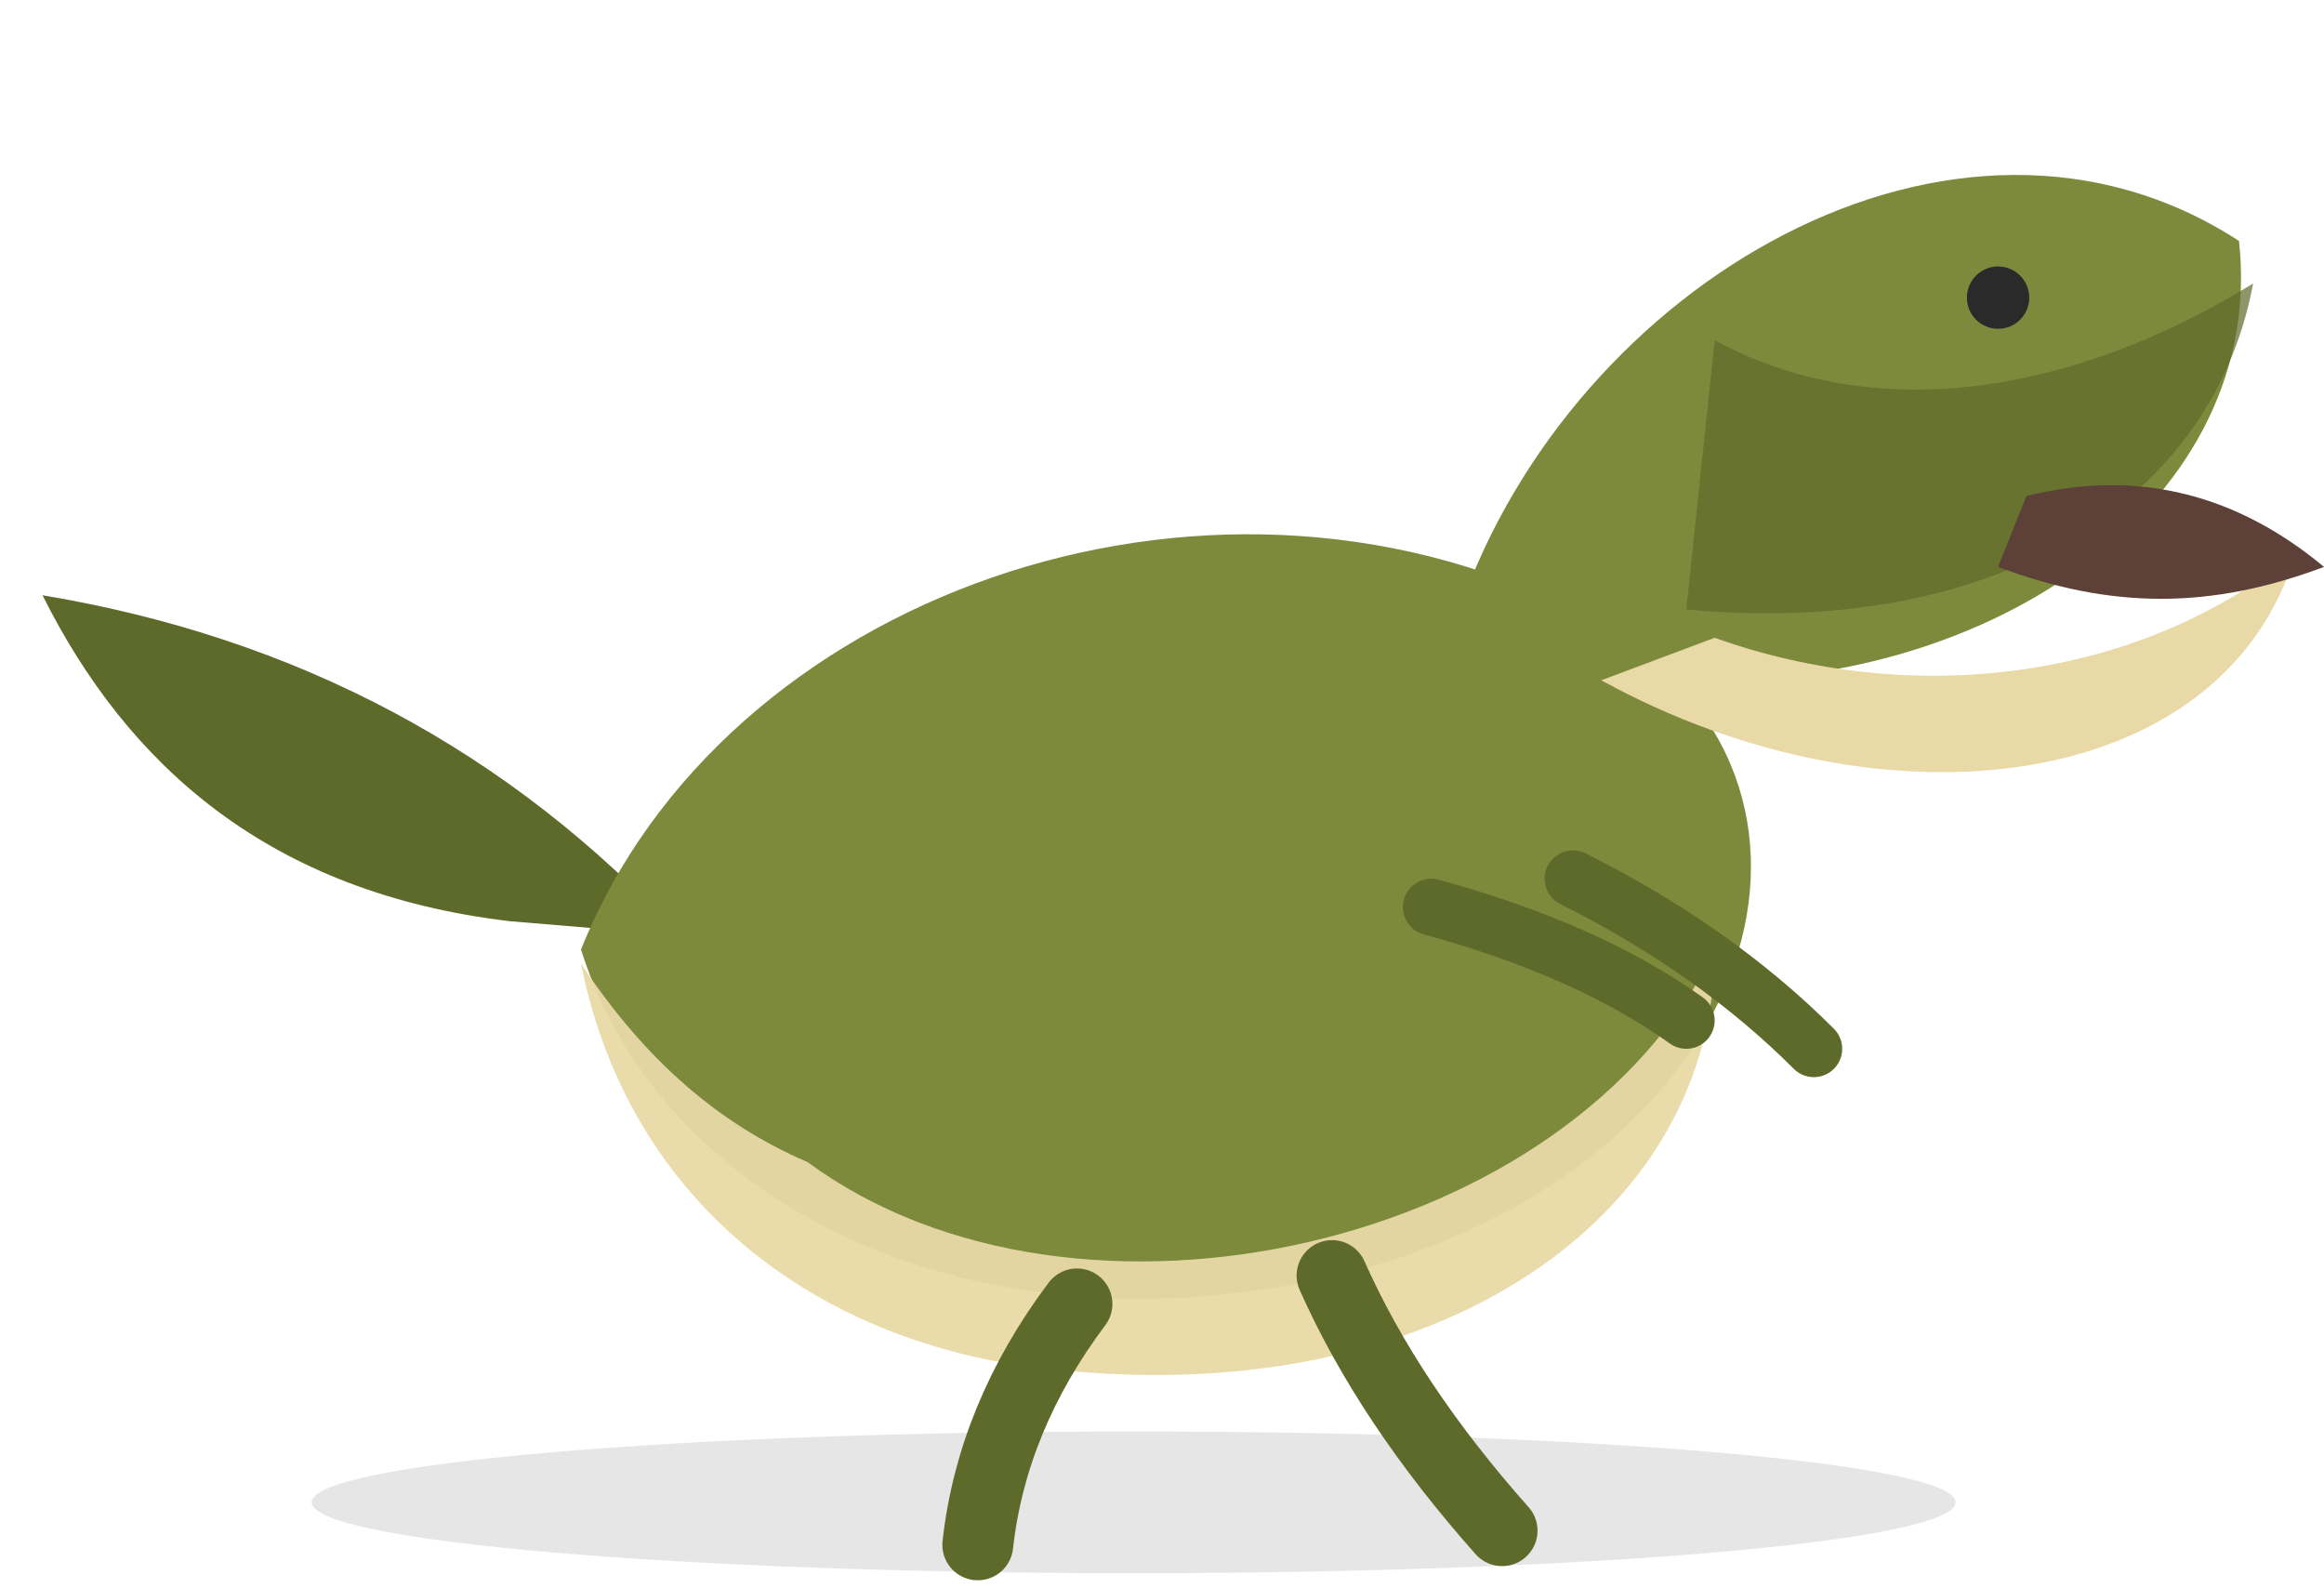
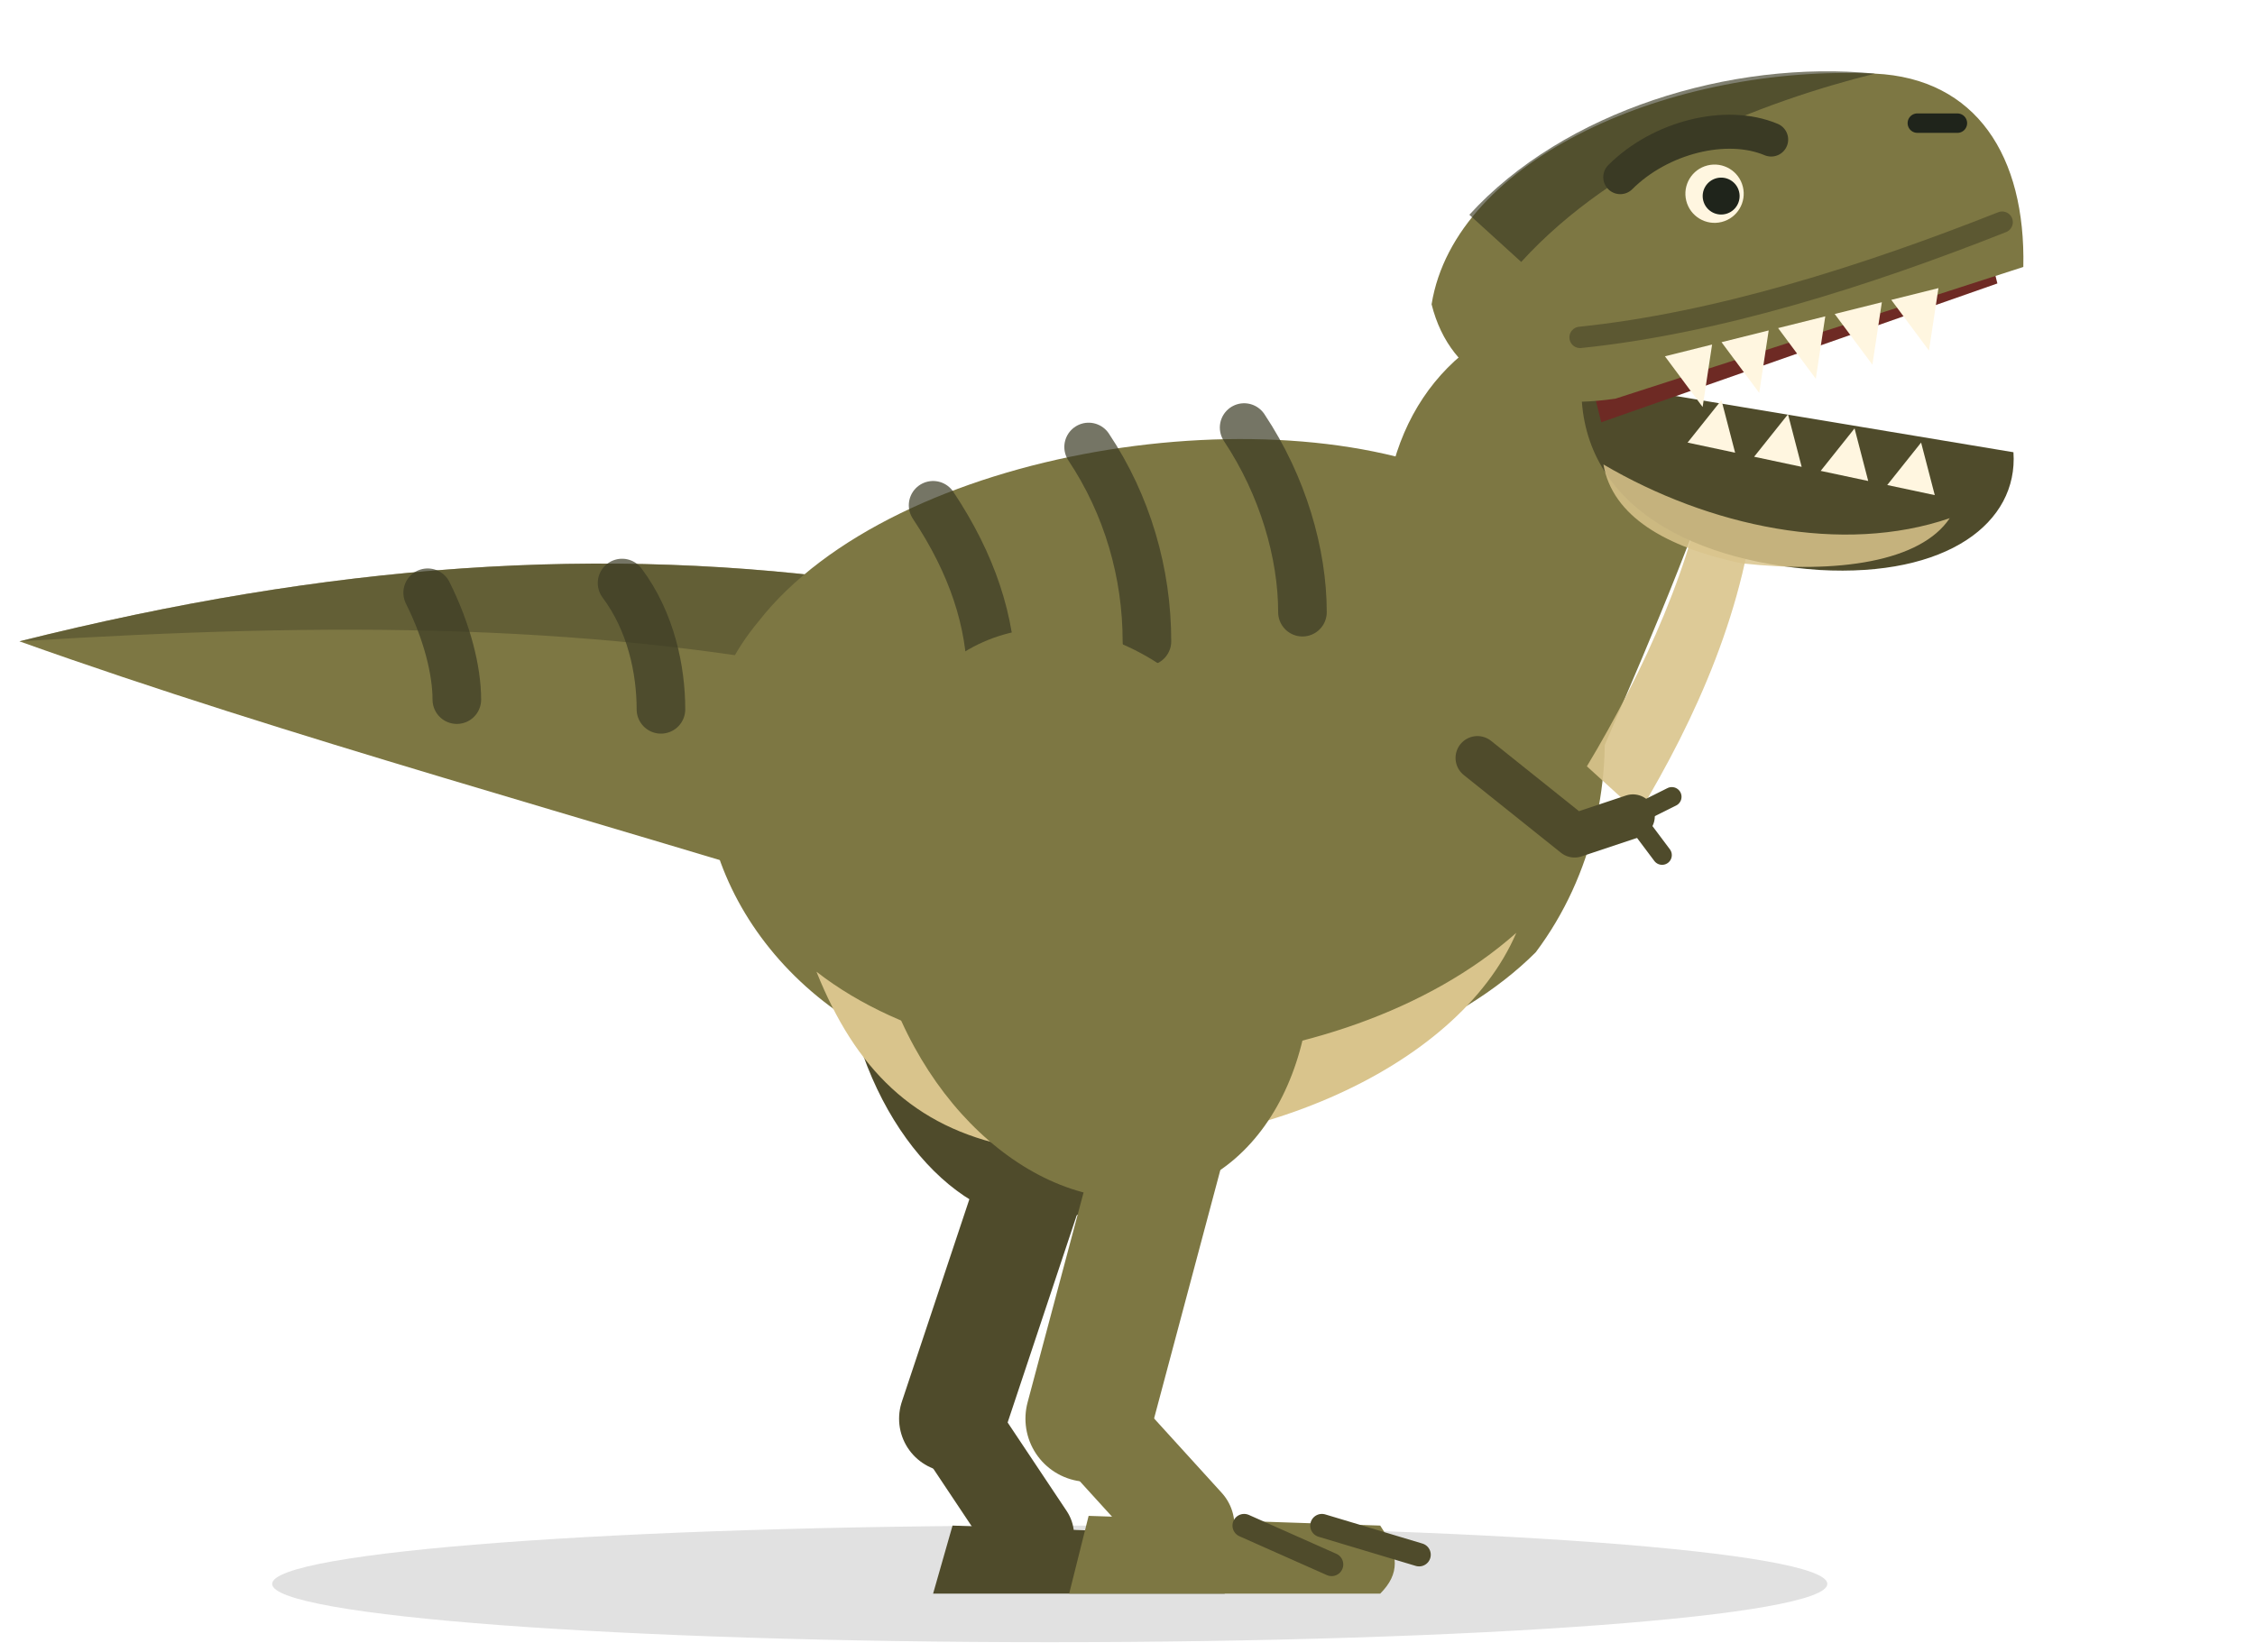
- <svg xmlns="http://www.w3.org/2000/svg" width="164" height="112" viewBox="0 0 164 112">
-   <ellipse cx="80" cy="106" rx="58" ry="5" fill="#000000" opacity="0.1" />
-   <path d="M36 65C19 63 9 54 3 42C21 45 36 53 48 66Z" fill="#5e6a2a" />
-   <path d="M41 67C51 42 85 30 111 43C132 53 126 80 98 89C71 97 47 86 41 67Z" fill="#7d8a3c" />
-   <path d="M57 82C76 96 111 88 121 67C121 87 99 101 70 96C55 93 44 83 41 68C45 74 50 79 57 82Z" fill="#e8d9a6" opacity="0.95" />
-   <path d="M103 43C111 20 138 4 158 17C160 35 141 49 118 48C109 48 103 46 103 43Z" fill="#7d8a3c" />
-   <path d="M121 24C132 30 146 28 159 20C156 36 140 45 119 43Z" fill="#5e6a2a" opacity="0.7" />
-   <path d="M121 45C135 50 151 48 162 39C157 56 133 59 113 48Z" fill="#e8d9a6" />
-   <path d="M143 35C151 33 158 35 164 40C156 43 149 43 141 40Z" fill="#5d4037" />
-   <circle cx="141" cy="21" r="2.2" fill="#2a2a2a" />
-   <path d="M76 92Q70 100 69 109" fill="none" stroke="#5e6a2a" stroke-width="5" stroke-linecap="round" />
-   <path d="M94 90Q98 99 106 108" fill="none" stroke="#5e6a2a" stroke-width="5" stroke-linecap="round" />
-   <path d="M111 62Q121 67 128 74" fill="none" stroke="#5e6a2a" stroke-width="4" stroke-linecap="round" />
-   <path d="M101 64Q112 67 119 72" fill="none" stroke="#5e6a2a" stroke-width="4" stroke-linecap="round" />
+ <svg xmlns="http://www.w3.org/2000/svg" width="232" height="170" viewBox="0 0 232 170">
+   <ellipse cx="108" cy="163" rx="80" ry="6" fill="#000000" opacity="0.12" />
+   <g transform="translate(0 0)">
+     <g transform="rotate(0 104 96)">
+       <ellipse cx="104" cy="100" rx="17" ry="26" transform="rotate(-12 104 100)" fill="#4f4b2b" />
+       <path d="M108 116 L98 146" stroke="#4f4b2b" stroke-width="11" stroke-linecap="round" />
+       <path d="M98 146 L106 158" stroke="#4f4b2b" stroke-width="9" stroke-linecap="round" />
+       <path d="M98 157 L126 158 L126 164 L96 164 Z" fill="#4f4b2b" />
+     </g>
+     <path d="M90 60 C62 56 34 58 2 66 C30 76 60 84 92 94 Z" fill="#7d7743" />
+     <path d="M90 60 C62 56 34 58 2 66 C34 64 62 64 90 70 Z" fill="#4f4b2b" opacity="0.55" />
+     <path d="M78 64 C92 46 132 40 152 50 C166 58 170 82 158 98 C142 114 104 118 86 104 C72 94 68 76 78 64 Z" fill="#7d7743" />
+     <path d="M84 100 C102 114 138 112 156 96 C150 110 128 120 104 118 C94 116 88 110 84 100 Z" fill="#d9c48c" />
+     <path d="M96 52 C100 58 102 64 102 70 M112 46 C116 52 118 59 118 66 M128 44 C132 50 134 57 134 63 M64 60 C67 64 68 69 68 73 M44 61 C46 65 47 69 47 72" fill="none" stroke="#3a3a24" stroke-width="5" stroke-linecap="round" opacity="0.7" />
+     <g transform="rotate(-14 156 58)">
+       <path d="M144 50 C148 38 158 32 170 34 L178 54 C170 66 162 76 156 84 C150 74 144 62 144 50 Z" fill="#7d7743" />
+       <path d="M158 80 C166 72 174 62 178 52 L182 56 C178 68 170 78 162 86 Z" fill="#d9c48c" opacity="0.9" />
+       <g transform="rotate(26 168 44)">
+         <path d="M166 42 L211 40 C213 47 207 54 194 56 C180 58 168 54 166 42 Z" fill="#4f4b2b" />
+         <path d="M170 50 C182 54 196 54 206 48 C204 53 196 56 186 57 C178 57 172 55 170 50 Z" fill="#d9c48c" opacity="0.85" />
+         <path d="M178 46 L180.5 41 L183 46 Z" fill="#fff6e0" />
+         <path d="M185 46 L187.5 41 L190 46 Z" fill="#fff6e0" />
+         <path d="M192 46 L194.5 41 L197 46 Z" fill="#fff6e0" />
+         <path d="M199 46 L201.5 41 L204 46 Z" fill="#fff6e0" />
+       </g>
+       <path d="M168 42 L211 39 L211 42 L168 46 Z" fill="#6e2a24" />
+       <path d="M154 30 C160 16 184 12 204 18 C214 21 217 30 214 41 L170 44 C160 43 154 38 154 30 Z" fill="#7d7743" />
+       <path d="M160 22 C172 14 190 13 204 18 C192 18 176 20 164 28 Z" fill="#3a3a24" opacity="0.65" />
+       <path d="M176 22 C181 19 188 19 192 22" fill="none" stroke="#3a3a24" stroke-width="3.5" stroke-linecap="round" />
+       <circle cx="185" cy="26" r="3" fill="#fff6e0" />
+       <circle cx="185.6" cy="26.4" r="1.9" fill="#1f241b" />
+       <path d="M207 24 L211 25" stroke="#1f241b" stroke-width="2" stroke-linecap="round" />
+       <path d="M168 37 C182 39 198 38 213 36" fill="none" stroke="#4f4b2b" stroke-width="2.2" stroke-linecap="round" opacity="0.7" />
+       <path d="M176 41 L178.5 47 L181 41 Z" fill="#fff6e0" />
+       <path d="M182 41 L184.5 47 L187 41 Z" fill="#fff6e0" />
+       <path d="M188 41 L190.5 47 L193 41 Z" fill="#fff6e0" />
+       <path d="M194 41 L196.5 47 L199 41 Z" fill="#fff6e0" />
+       <path d="M200 41 L202.5 47 L205 41 Z" fill="#fff6e0" />
+     </g>
+     <path d="M152 78 L162 86 L168 84" fill="none" stroke="#4f4b2b" stroke-width="4.5" stroke-linecap="round" stroke-linejoin="round" />
+     <path d="M168 84 L172 82 M168 84 L171 88" stroke="#4f4b2b" stroke-width="2" stroke-linecap="round" />
+     <g transform="rotate(0 112 94)">
+       <ellipse cx="112" cy="94" rx="22" ry="30" transform="rotate(-18 112 94)" fill="#7d7743" />
+       <path d="M120 116 L112 146" stroke="#7d7743" stroke-width="13" stroke-linecap="round" />
+       <path d="M112 146 L122 157" stroke="#7d7743" stroke-width="10" stroke-linecap="round" />
+       <path d="M112 156 L142 157 C144 160 144 162 142 164 L110 164 Z" fill="#7d7743" />
+       <path d="M136 157 L146 160 M128 157 L137 161" stroke="#4f4b2b" stroke-width="2.4" stroke-linecap="round" />
+     </g>
+   </g>
</svg>
